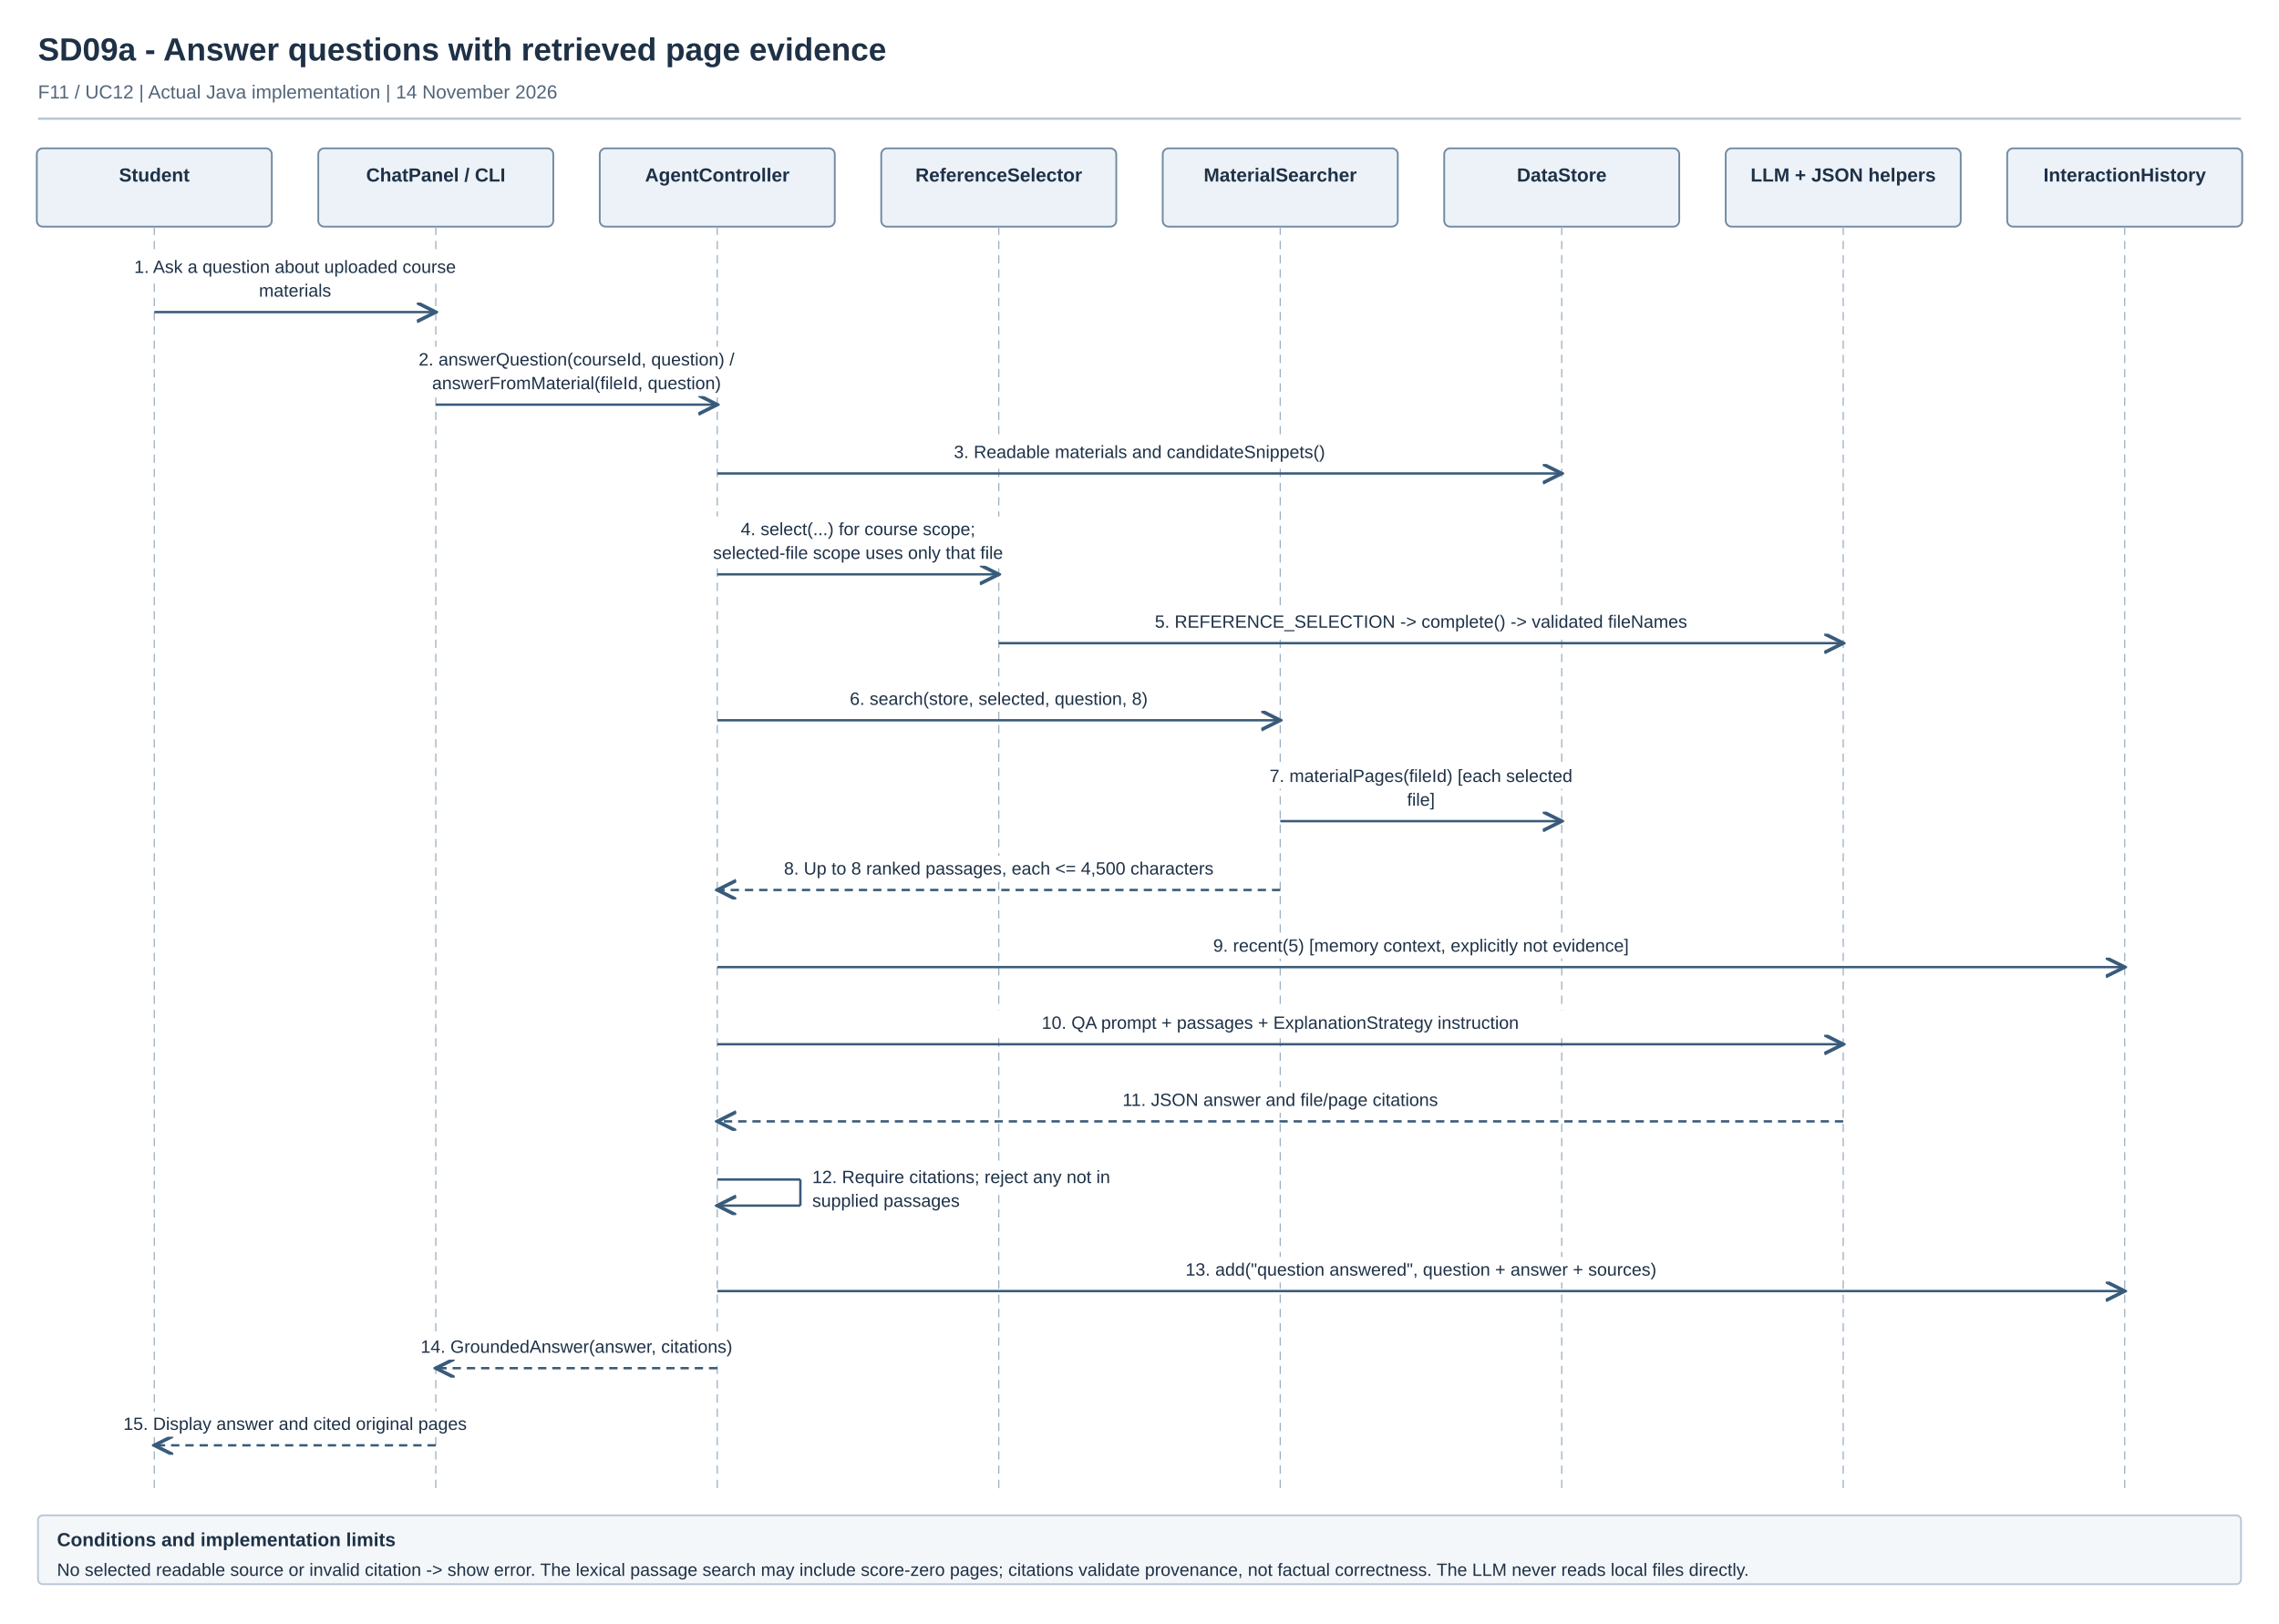
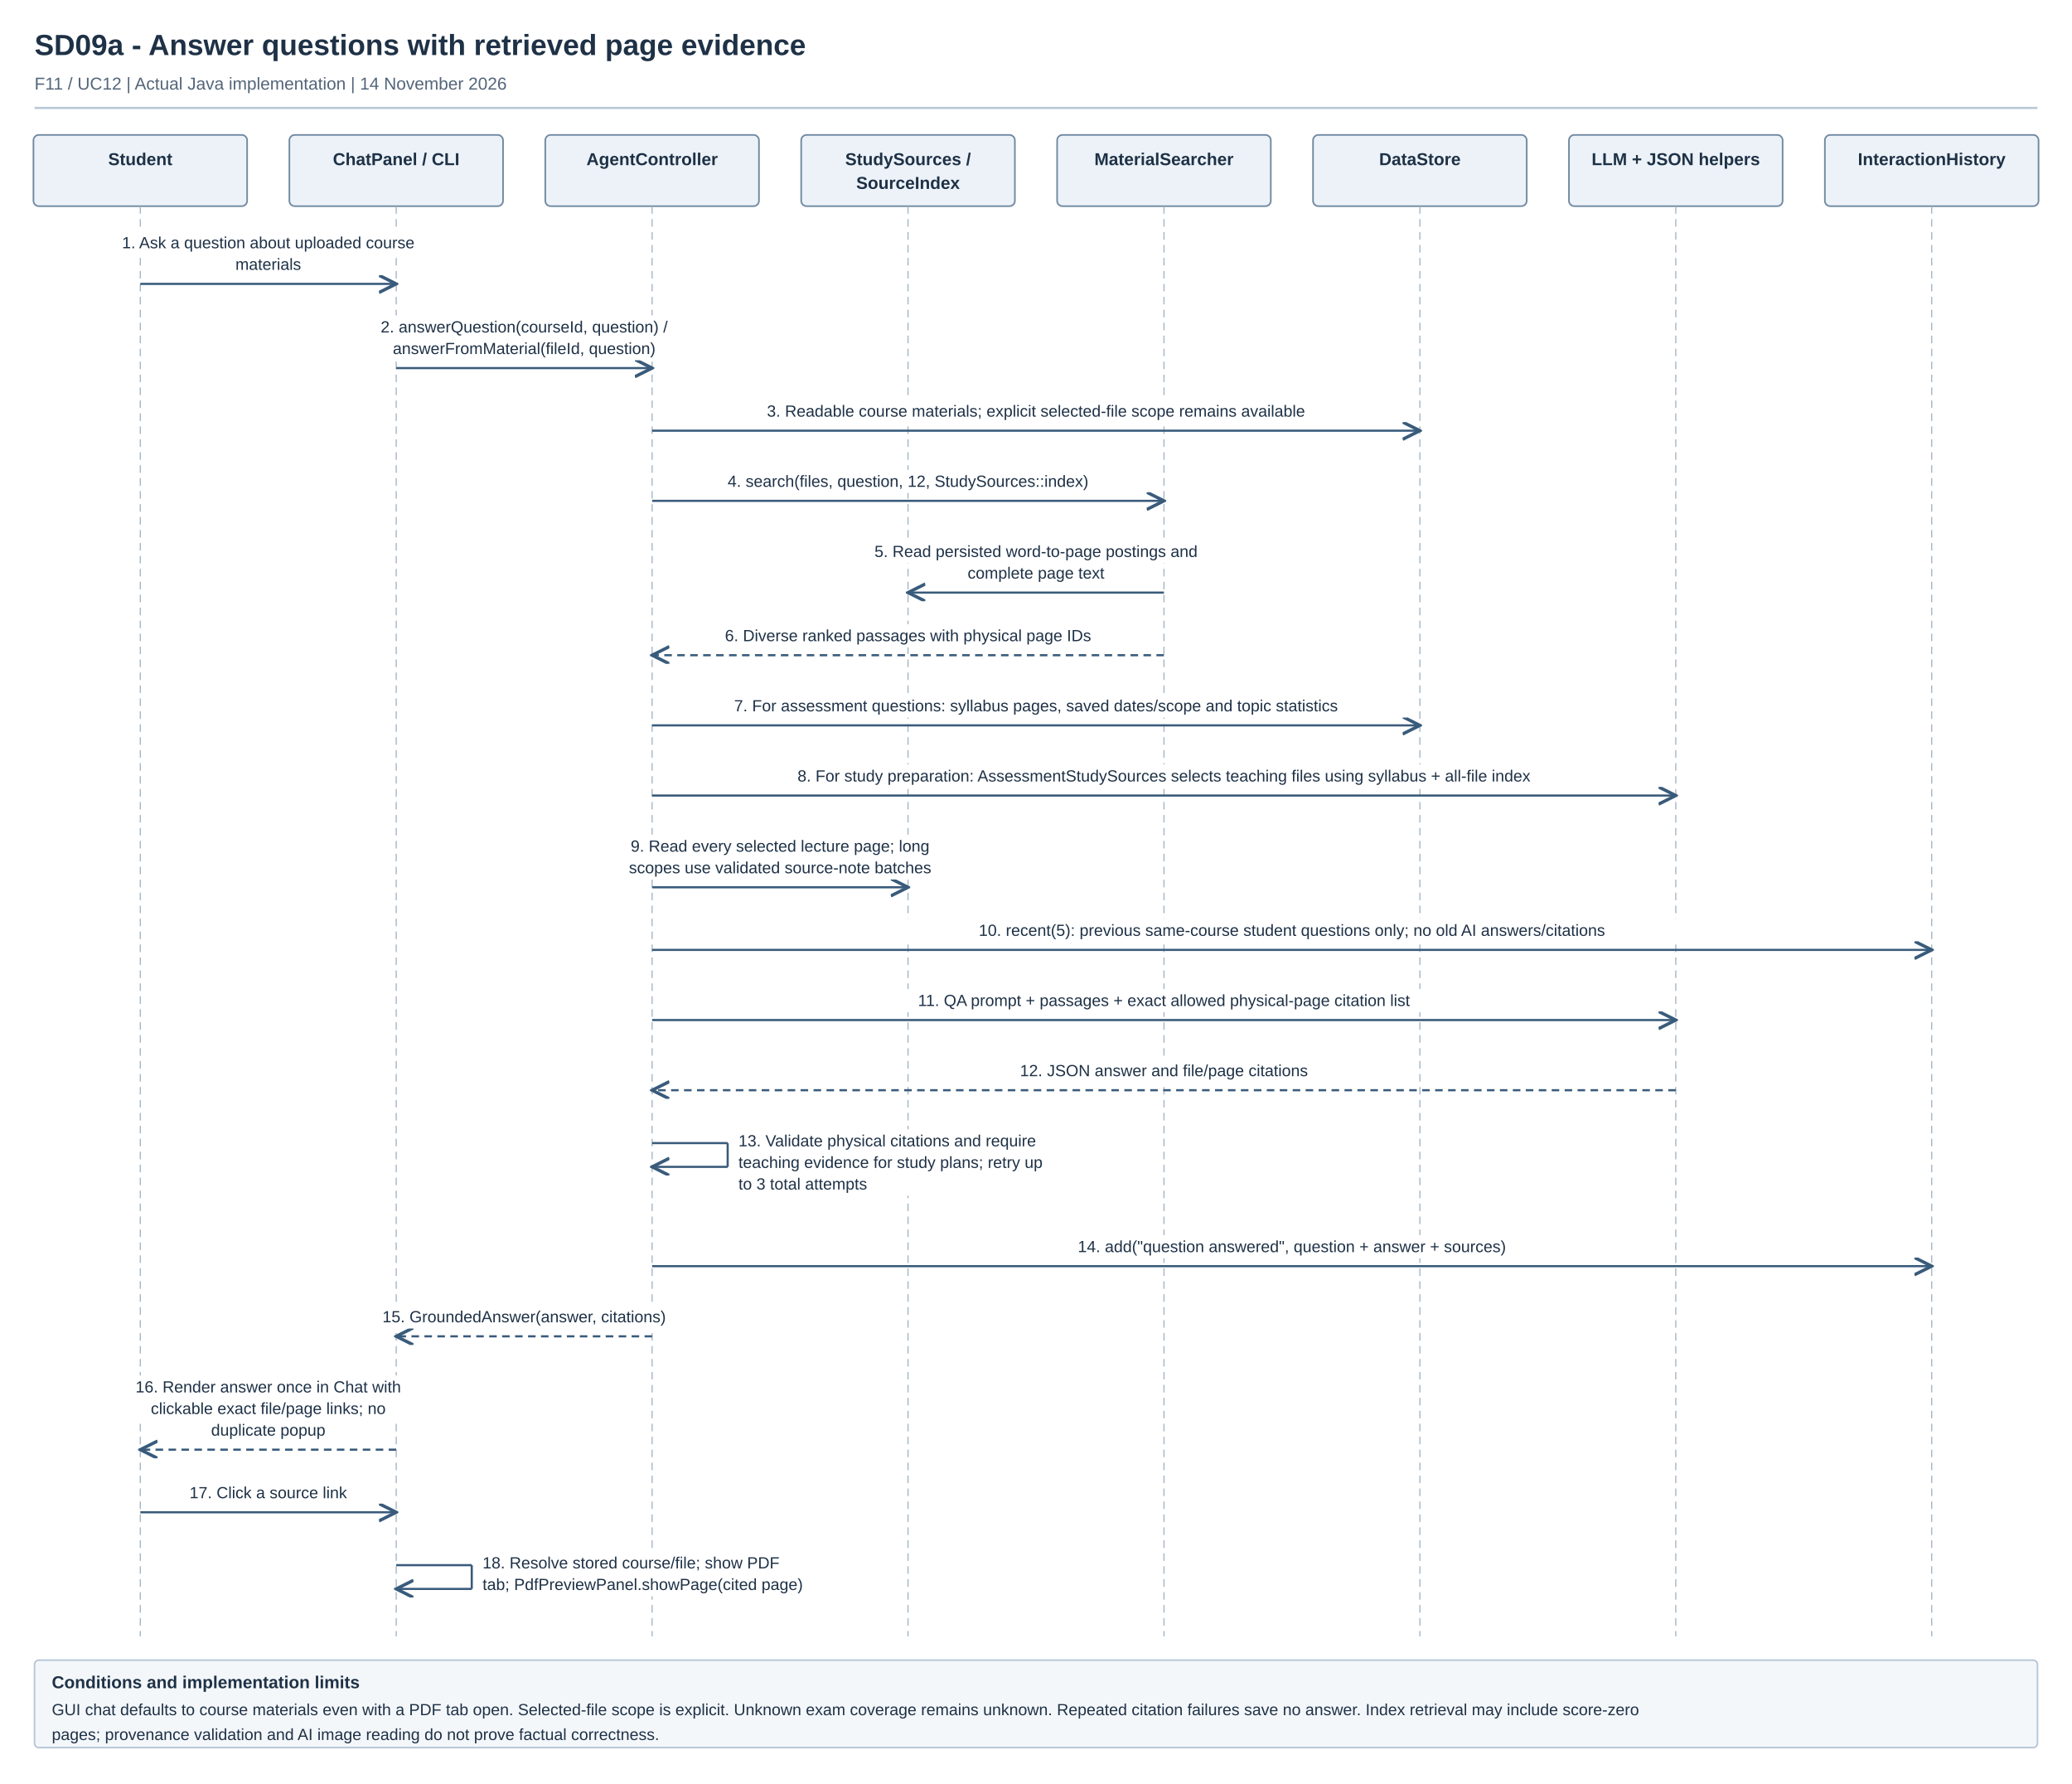
- <svg xmlns="http://www.w3.org/2000/svg" width="1920" height="1368" viewBox="0 0 1920 1368">
+ <svg xmlns="http://www.w3.org/2000/svg" width="1920" height="1652" viewBox="0 0 1920 1652">
  <defs>
    <marker id="arrow" markerWidth="9" markerHeight="9" refX="8" refY="4" orient="auto">
      <path d="M0,0 L8,4 L0,8" fill="none" stroke="#395b7b" stroke-width="1.5" />
    </marker>
  </defs>
-   <rect x="0" y="0" width="1920" height="1368" rx="0" fill="#ffffff" stroke="#ffffff" stroke-width="1.5" />
+   <rect x="0" y="0" width="1920" height="1652" rx="0" fill="#ffffff" stroke="#ffffff" stroke-width="1.5" />
  <text x="32" y="51" text-anchor="start" font-family="Segoe UI,Arial,sans-serif" font-size="27" font-weight="700" fill="#1e3146">SD09a - Answer questions with retrieved page evidence</text>
  <text x="32" y="83" text-anchor="start" font-family="Segoe UI,Arial,sans-serif" font-size="16" font-weight="400" fill="#536579">F11 / UC12 | Actual Java implementation | 14 November 2026</text>
  <line x1="32" y1="100" x2="1888" y2="100" stroke="#b8c7d7" stroke-width="2" />
  <rect x="31.0" y="125" width="198" height="66" rx="5" fill="#ecf2f8" stroke="#718aa1" stroke-width="1.5" />
  <text x="130.0" y="153" text-anchor="middle" font-family="Segoe UI,Arial,sans-serif" font-size="16" font-weight="700" fill="#1e3146">Student</text>
-   <line x1="130.0" y1="191" x2="130.0" y2="1255" stroke="#9db0c1" stroke-width="1" stroke-dasharray="7 5" />
+   <line x1="130.0" y1="191" x2="130.0" y2="1516" stroke="#9db0c1" stroke-width="1" stroke-dasharray="7 5" />
  <rect x="268.143" y="125" width="198" height="66" rx="5" fill="#ecf2f8" stroke="#718aa1" stroke-width="1.5" />
  <text x="367.143" y="153" text-anchor="middle" font-family="Segoe UI,Arial,sans-serif" font-size="16" font-weight="700" fill="#1e3146">ChatPanel / CLI</text>
-   <line x1="367.143" y1="191" x2="367.143" y2="1255" stroke="#9db0c1" stroke-width="1" stroke-dasharray="7 5" />
+   <line x1="367.143" y1="191" x2="367.143" y2="1516" stroke="#9db0c1" stroke-width="1" stroke-dasharray="7 5" />
  <rect x="505.286" y="125" width="198" height="66" rx="5" fill="#ecf2f8" stroke="#718aa1" stroke-width="1.5" />
  <text x="604.286" y="153" text-anchor="middle" font-family="Segoe UI,Arial,sans-serif" font-size="16" font-weight="700" fill="#1e3146">AgentController</text>
-   <line x1="604.286" y1="191" x2="604.286" y2="1255" stroke="#9db0c1" stroke-width="1" stroke-dasharray="7 5" />
+   <line x1="604.286" y1="191" x2="604.286" y2="1516" stroke="#9db0c1" stroke-width="1" stroke-dasharray="7 5" />
  <rect x="742.429" y="125" width="198" height="66" rx="5" fill="#ecf2f8" stroke="#718aa1" stroke-width="1.5" />
-   <text x="841.429" y="153" text-anchor="middle" font-family="Segoe UI,Arial,sans-serif" font-size="16" font-weight="700" fill="#1e3146">ReferenceSelector</text>
-   <line x1="841.429" y1="191" x2="841.429" y2="1255" stroke="#9db0c1" stroke-width="1" stroke-dasharray="7 5" />
+   <text x="841.429" y="153" text-anchor="middle" font-family="Segoe UI,Arial,sans-serif" font-size="16" font-weight="700" fill="#1e3146">StudySources /</text>
+   <text x="841.429" y="175" text-anchor="middle" font-family="Segoe UI,Arial,sans-serif" font-size="16" font-weight="700" fill="#1e3146">SourceIndex</text>
+   <line x1="841.429" y1="191" x2="841.429" y2="1516" stroke="#9db0c1" stroke-width="1" stroke-dasharray="7 5" />
  <rect x="979.571" y="125" width="198" height="66" rx="5" fill="#ecf2f8" stroke="#718aa1" stroke-width="1.5" />
  <text x="1078.571" y="153" text-anchor="middle" font-family="Segoe UI,Arial,sans-serif" font-size="16" font-weight="700" fill="#1e3146">MaterialSearcher</text>
-   <line x1="1078.571" y1="191" x2="1078.571" y2="1255" stroke="#9db0c1" stroke-width="1" stroke-dasharray="7 5" />
+   <line x1="1078.571" y1="191" x2="1078.571" y2="1516" stroke="#9db0c1" stroke-width="1" stroke-dasharray="7 5" />
  <rect x="1216.714" y="125" width="198" height="66" rx="5" fill="#ecf2f8" stroke="#718aa1" stroke-width="1.5" />
  <text x="1315.714" y="153" text-anchor="middle" font-family="Segoe UI,Arial,sans-serif" font-size="16" font-weight="700" fill="#1e3146">DataStore</text>
-   <line x1="1315.714" y1="191" x2="1315.714" y2="1255" stroke="#9db0c1" stroke-width="1" stroke-dasharray="7 5" />
+   <line x1="1315.714" y1="191" x2="1315.714" y2="1516" stroke="#9db0c1" stroke-width="1" stroke-dasharray="7 5" />
  <rect x="1453.857" y="125" width="198" height="66" rx="5" fill="#ecf2f8" stroke="#718aa1" stroke-width="1.5" />
  <text x="1552.857" y="153" text-anchor="middle" font-family="Segoe UI,Arial,sans-serif" font-size="16" font-weight="700" fill="#1e3146">LLM + JSON helpers</text>
-   <line x1="1552.857" y1="191" x2="1552.857" y2="1255" stroke="#9db0c1" stroke-width="1" stroke-dasharray="7 5" />
+   <line x1="1552.857" y1="191" x2="1552.857" y2="1516" stroke="#9db0c1" stroke-width="1" stroke-dasharray="7 5" />
  <rect x="1691.0" y="125" width="198" height="66" rx="5" fill="#ecf2f8" stroke="#718aa1" stroke-width="1.5" />
  <text x="1790.0" y="153" text-anchor="middle" font-family="Segoe UI,Arial,sans-serif" font-size="16" font-weight="700" fill="#1e3146">InteractionHistory</text>
-   <line x1="1790.0" y1="191" x2="1790.0" y2="1255" stroke="#9db0c1" stroke-width="1" stroke-dasharray="7 5" />
+   <line x1="1790.0" y1="191" x2="1790.0" y2="1516" stroke="#9db0c1" stroke-width="1" stroke-dasharray="7 5" />
  <line x1="130.0" y1="263" x2="367.143" y2="263" stroke="#395b7b" stroke-width="2" marker-end="url(#arrow)" />
  <rect x="85.671" y="215" width="325.8" height="20" rx="0" fill="#ffffff" stroke="#ffffff" stroke-width="1.5" />
  <text x="248.571" y="230" text-anchor="middle" font-family="Segoe UI,Arial,sans-serif" font-size="15" font-weight="400" fill="#1e3146">1. Ask a question about uploaded course</text>
  <rect x="208.671" y="235" width="79.8" height="20" rx="0" fill="#ffffff" stroke="#ffffff" stroke-width="1.5" />
  <text x="248.571" y="250" text-anchor="middle" font-family="Segoe UI,Arial,sans-serif" font-size="15" font-weight="400" fill="#1e3146">materials</text>
  <line x1="367.143" y1="341" x2="604.286" y2="341" stroke="#395b7b" stroke-width="2" marker-end="url(#arrow)" />
  <rect x="322.814" y="293" width="325.8" height="20" rx="0" fill="#ffffff" stroke="#ffffff" stroke-width="1.5" />
  <text x="485.714" y="308" text-anchor="middle" font-family="Segoe UI,Arial,sans-serif" font-size="15" font-weight="400" fill="#1e3146">2. answerQuestion(courseId, question) /</text>
  <rect x="335.114" y="313" width="301.2" height="20" rx="0" fill="#ffffff" stroke="#ffffff" stroke-width="1.5" />
  <text x="485.714" y="328" text-anchor="middle" font-family="Segoe UI,Arial,sans-serif" font-size="15" font-weight="400" fill="#1e3146">answerFromMaterial(fileId, question)</text>
  <line x1="604.286" y1="399" x2="1315.714" y2="399" stroke="#395b7b" stroke-width="2" marker-end="url(#arrow)" />
-   <rect x="772.5" y="371" width="375" height="20" rx="0" fill="#ffffff" stroke="#ffffff" stroke-width="1.5" />
-   <text x="960.0" y="386" text-anchor="middle" font-family="Segoe UI,Arial,sans-serif" font-size="15" font-weight="400" fill="#1e3146">3. Readable materials and candidateSnippets()</text>
-   <line x1="604.286" y1="484" x2="841.429" y2="484" stroke="#395b7b" stroke-width="2" marker-end="url(#arrow)" />
-   <rect x="588.657" y="436" width="268.4" height="20" rx="0" fill="#ffffff" stroke="#ffffff" stroke-width="1.5" />
-   <text x="722.857" y="451" text-anchor="middle" font-family="Segoe UI,Arial,sans-serif" font-size="15" font-weight="400" fill="#1e3146">4. select(...) for course scope;</text>
-   <rect x="559.957" y="456" width="325.8" height="20" rx="0" fill="#ffffff" stroke="#ffffff" stroke-width="1.5" />
-   <text x="722.857" y="471" text-anchor="middle" font-family="Segoe UI,Arial,sans-serif" font-size="15" font-weight="400" fill="#1e3146">selected-file scope uses only that file</text>
-   <line x1="841.429" y1="542" x2="1552.857" y2="542" stroke="#395b7b" stroke-width="2" marker-end="url(#arrow)" />
-   <rect x="952.243" y="514" width="489.8" height="20" rx="0" fill="#ffffff" stroke="#ffffff" stroke-width="1.5" />
-   <text x="1197.143" y="529" text-anchor="middle" font-family="Segoe UI,Arial,sans-serif" font-size="15" font-weight="400" fill="#1e3146">5. REFERENCE_SELECTION -&gt; complete() -&gt; validated fileNames</text>
-   <line x1="604.286" y1="607" x2="1078.571" y2="607" stroke="#395b7b" stroke-width="2" marker-end="url(#arrow)" />
-   <rect x="678.529" y="579" width="325.8" height="20" rx="0" fill="#ffffff" stroke="#ffffff" stroke-width="1.5" />
-   <text x="841.429" y="594" text-anchor="middle" font-family="Segoe UI,Arial,sans-serif" font-size="15" font-weight="400" fill="#1e3146">6. search(store, selected, question, 8)</text>
-   <line x1="1078.571" y1="692" x2="1315.714" y2="692" stroke="#395b7b" stroke-width="2" marker-end="url(#arrow)" />
-   <rect x="1034.243" y="644" width="325.8" height="20" rx="0" fill="#ffffff" stroke="#ffffff" stroke-width="1.5" />
-   <text x="1197.143" y="659" text-anchor="middle" font-family="Segoe UI,Arial,sans-serif" font-size="15" font-weight="400" fill="#1e3146">7. materialPages(fileId) [each selected</text>
-   <rect x="1173.643" y="664" width="47.0" height="20" rx="0" fill="#ffffff" stroke="#ffffff" stroke-width="1.5" />
-   <text x="1197.143" y="679" text-anchor="middle" font-family="Segoe UI,Arial,sans-serif" font-size="15" font-weight="400" fill="#1e3146">file]</text>
-   <line x1="1078.571" y1="750" x2="604.286" y2="750" stroke="#395b7b" stroke-width="2" stroke-dasharray="7 5" marker-end="url(#arrow)" />
-   <rect x="625.229" y="722" width="432.4" height="20" rx="0" fill="#ffffff" stroke="#ffffff" stroke-width="1.5" />
-   <text x="841.429" y="737" text-anchor="middle" font-family="Segoe UI,Arial,sans-serif" font-size="15" font-weight="400" fill="#1e3146">8. Up to 8 ranked passages, each &lt;= 4,500 characters</text>
-   <line x1="604.286" y1="815" x2="1790.0" y2="815" stroke="#395b7b" stroke-width="2" marker-end="url(#arrow)" />
-   <rect x="972.743" y="787" width="448.8" height="20" rx="0" fill="#ffffff" stroke="#ffffff" stroke-width="1.5" />
-   <text x="1197.143" y="802" text-anchor="middle" font-family="Segoe UI,Arial,sans-serif" font-size="15" font-weight="400" fill="#1e3146">9. recent(5) [memory context, explicitly not evidence]</text>
-   <line x1="604.286" y1="880" x2="1552.857" y2="880" stroke="#395b7b" stroke-width="2" marker-end="url(#arrow)" />
-   <rect x="837.771" y="852" width="481.6" height="20" rx="0" fill="#ffffff" stroke="#ffffff" stroke-width="1.5" />
-   <text x="1078.571" y="867" text-anchor="middle" font-family="Segoe UI,Arial,sans-serif" font-size="15" font-weight="400" fill="#1e3146">10. QA prompt + passages + ExplanationStrategy instruction</text>
-   <line x1="1552.857" y1="945" x2="604.286" y2="945" stroke="#395b7b" stroke-width="2" stroke-dasharray="7 5" marker-end="url(#arrow)" />
-   <rect x="915.671" y="917" width="325.8" height="20" rx="0" fill="#ffffff" stroke="#ffffff" stroke-width="1.5" />
-   <text x="1078.571" y="932" text-anchor="middle" font-family="Segoe UI,Arial,sans-serif" font-size="15" font-weight="400" fill="#1e3146">11. JSON answer and file/page citations</text>
-   <line x1="604.286" y1="994" x2="674.286" y2="994" stroke="#395b7b" stroke-width="2" />
-   <line x1="674.286" y1="994" x2="674.286" y2="1016" stroke="#395b7b" stroke-width="2" />
-   <line x1="674.286" y1="1016" x2="604.286" y2="1016" stroke="#395b7b" stroke-width="2" marker-end="url(#arrow)" />
-   <rect x="681.286" y="982" width="334.0" height="20" rx="0" fill="#ffffff" stroke="#ffffff" stroke-width="1.5" />
-   <text x="684.286" y="997" text-anchor="start" font-family="Segoe UI,Arial,sans-serif" font-size="15" font-weight="400" fill="#1e3146">12. Require citations; reject any not in</text>
-   <rect x="681.286" y="1002" width="145.4" height="20" rx="0" fill="#ffffff" stroke="#ffffff" stroke-width="1.5" />
-   <text x="684.286" y="1017" text-anchor="start" font-family="Segoe UI,Arial,sans-serif" font-size="15" font-weight="400" fill="#1e3146">supplied passages</text>
-   <line x1="604.286" y1="1088" x2="1790.0" y2="1088" stroke="#395b7b" stroke-width="2" marker-end="url(#arrow)" />
-   <rect x="960.443" y="1060" width="473.4" height="20" rx="0" fill="#ffffff" stroke="#ffffff" stroke-width="1.5" />
-   <text x="1197.143" y="1075" text-anchor="middle" font-family="Segoe UI,Arial,sans-serif" font-size="15" font-weight="400" fill="#1e3146">13. add("question answered", question + answer + sources)</text>
-   <line x1="604.286" y1="1153" x2="367.143" y2="1153" stroke="#395b7b" stroke-width="2" stroke-dasharray="7 5" marker-end="url(#arrow)" />
-   <rect x="331.014" y="1125" width="309.4" height="20" rx="0" fill="#ffffff" stroke="#ffffff" stroke-width="1.5" />
-   <text x="485.714" y="1140" text-anchor="middle" font-family="Segoe UI,Arial,sans-serif" font-size="15" font-weight="400" fill="#1e3146">14. GroundedAnswer(answer, citations)</text>
-   <line x1="367.143" y1="1218" x2="130.0" y2="1218" stroke="#395b7b" stroke-width="2" stroke-dasharray="7 5" marker-end="url(#arrow)" />
-   <rect x="69.271" y="1190" width="358.6" height="20" rx="0" fill="#ffffff" stroke="#ffffff" stroke-width="1.5" />
-   <text x="248.571" y="1205" text-anchor="middle" font-family="Segoe UI,Arial,sans-serif" font-size="15" font-weight="400" fill="#1e3146">15. Display answer and cited original pages</text>
-   <rect x="32" y="1277" width="1856" height="58" rx="4" fill="#f4f7fa" stroke="#b8c7d7" stroke-width="1.5" />
-   <text x="48" y="1303" text-anchor="start" font-family="Segoe UI,Arial,sans-serif" font-size="16" font-weight="700" fill="#1e3146">Conditions and implementation limits</text>
-   <text x="48" y="1328" text-anchor="start" font-family="Segoe UI,Arial,sans-serif" font-size="15" font-weight="400" fill="#1e3146">No selected readable source or invalid citation -&gt; show error. The lexical passage search may include score-zero pages; citations validate provenance, not factual correctness. The LLM never reads local files directly.</text>
+   <rect x="645.4" y="371" width="629.2" height="20" rx="0" fill="#ffffff" stroke="#ffffff" stroke-width="1.5" />
+   <text x="960.0" y="386" text-anchor="middle" font-family="Segoe UI,Arial,sans-serif" font-size="15" font-weight="400" fill="#1e3146">3. Readable course materials; explicit selected-file scope remains available</text>
+   <line x1="604.286" y1="464" x2="1078.571" y2="464" stroke="#395b7b" stroke-width="2" marker-end="url(#arrow)" />
+   <rect x="629.329" y="436" width="424.2" height="20" rx="0" fill="#ffffff" stroke="#ffffff" stroke-width="1.5" />
+   <text x="841.429" y="451" text-anchor="middle" font-family="Segoe UI,Arial,sans-serif" font-size="15" font-weight="400" fill="#1e3146">4. search(files, question, 12, StudySources::index)</text>
+   <line x1="1078.571" y1="549" x2="841.429" y2="549" stroke="#395b7b" stroke-width="2" marker-end="url(#arrow)" />
+   <rect x="780.7" y="501" width="358.6" height="20" rx="0" fill="#ffffff" stroke="#ffffff" stroke-width="1.5" />
+   <text x="960.0" y="516" text-anchor="middle" font-family="Segoe UI,Arial,sans-serif" font-size="15" font-weight="400" fill="#1e3146">5. Read persisted word-to-page postings and</text>
+   <rect x="883.2" y="521" width="153.6" height="20" rx="0" fill="#ffffff" stroke="#ffffff" stroke-width="1.5" />
+   <text x="960.0" y="536" text-anchor="middle" font-family="Segoe UI,Arial,sans-serif" font-size="15" font-weight="400" fill="#1e3146">complete page text</text>
+   <line x1="1078.571" y1="607" x2="604.286" y2="607" stroke="#395b7b" stroke-width="2" stroke-dasharray="7 5" marker-end="url(#arrow)" />
+   <rect x="637.529" y="579" width="407.8" height="20" rx="0" fill="#ffffff" stroke="#ffffff" stroke-width="1.5" />
+   <text x="841.429" y="594" text-anchor="middle" font-family="Segoe UI,Arial,sans-serif" font-size="15" font-weight="400" fill="#1e3146">6. Diverse ranked passages with physical page IDs</text>
+   <line x1="604.286" y1="672" x2="1315.714" y2="672" stroke="#395b7b" stroke-width="2" marker-end="url(#arrow)" />
+   <rect x="616.7" y="644" width="686.6" height="20" rx="0" fill="#ffffff" stroke="#ffffff" stroke-width="1.5" />
+   <text x="960.0" y="659" text-anchor="middle" font-family="Segoe UI,Arial,sans-serif" font-size="15" font-weight="400" fill="#1e3146">7. For assessment questions: syllabus pages, saved dates/scope and topic statistics</text>
+   <line x1="604.286" y1="737" x2="1552.857" y2="737" stroke="#395b7b" stroke-width="2" marker-end="url(#arrow)" />
+   <rect x="653.271" y="709" width="850.6" height="20" rx="0" fill="#ffffff" stroke="#ffffff" stroke-width="1.5" />
+   <text x="1078.571" y="724" text-anchor="middle" font-family="Segoe UI,Arial,sans-serif" font-size="15" font-weight="400" fill="#1e3146">8. For study preparation: AssessmentStudySources selects teaching files using syllabus + all-file index</text>
+   <line x1="604.286" y1="822" x2="841.429" y2="822" stroke="#395b7b" stroke-width="2" marker-end="url(#arrow)" />
+   <rect x="551.757" y="774" width="342.2" height="20" rx="0" fill="#ffffff" stroke="#ffffff" stroke-width="1.5" />
+   <text x="722.857" y="789" text-anchor="middle" font-family="Segoe UI,Arial,sans-serif" font-size="15" font-weight="400" fill="#1e3146">9. Read every selected lecture page; long</text>
+   <rect x="555.857" y="794" width="334.0" height="20" rx="0" fill="#ffffff" stroke="#ffffff" stroke-width="1.5" />
+   <text x="722.857" y="809" text-anchor="middle" font-family="Segoe UI,Arial,sans-serif" font-size="15" font-weight="400" fill="#1e3146">scopes use validated source-note batches</text>
+   <line x1="604.286" y1="880" x2="1790.0" y2="880" stroke="#395b7b" stroke-width="2" marker-end="url(#arrow)" />
+   <rect x="837.443" y="852" width="719.4" height="20" rx="0" fill="#ffffff" stroke="#ffffff" stroke-width="1.5" />
+   <text x="1197.143" y="867" text-anchor="middle" font-family="Segoe UI,Arial,sans-serif" font-size="15" font-weight="400" fill="#1e3146">10. recent(5): previous same-course student questions only; no old AI answers/citations</text>
+   <line x1="604.286" y1="945" x2="1552.857" y2="945" stroke="#395b7b" stroke-width="2" marker-end="url(#arrow)" />
+   <rect x="796.771" y="917" width="563.6" height="20" rx="0" fill="#ffffff" stroke="#ffffff" stroke-width="1.5" />
+   <text x="1078.571" y="932" text-anchor="middle" font-family="Segoe UI,Arial,sans-serif" font-size="15" font-weight="400" fill="#1e3146">11. QA prompt + passages + exact allowed physical-page citation list</text>
+   <line x1="1552.857" y1="1010" x2="604.286" y2="1010" stroke="#395b7b" stroke-width="2" stroke-dasharray="7 5" marker-end="url(#arrow)" />
+   <rect x="915.671" y="982" width="325.8" height="20" rx="0" fill="#ffffff" stroke="#ffffff" stroke-width="1.5" />
+   <text x="1078.571" y="997" text-anchor="middle" font-family="Segoe UI,Arial,sans-serif" font-size="15" font-weight="400" fill="#1e3146">12. JSON answer and file/page citations</text>
+   <line x1="604.286" y1="1059" x2="674.286" y2="1059" stroke="#395b7b" stroke-width="2" />
+   <line x1="674.286" y1="1059" x2="674.286" y2="1081" stroke="#395b7b" stroke-width="2" />
+   <line x1="674.286" y1="1081" x2="604.286" y2="1081" stroke="#395b7b" stroke-width="2" marker-end="url(#arrow)" />
+   <rect x="681.286" y="1047" width="358.6" height="20" rx="0" fill="#ffffff" stroke="#ffffff" stroke-width="1.5" />
+   <text x="684.286" y="1062" text-anchor="start" font-family="Segoe UI,Arial,sans-serif" font-size="15" font-weight="400" fill="#1e3146">13. Validate physical citations and require</text>
+   <rect x="681.286" y="1067" width="358.6" height="20" rx="0" fill="#ffffff" stroke="#ffffff" stroke-width="1.5" />
+   <text x="684.286" y="1082" text-anchor="start" font-family="Segoe UI,Arial,sans-serif" font-size="15" font-weight="400" fill="#1e3146">teaching evidence for study plans; retry up</text>
+   <rect x="681.286" y="1087" width="161.8" height="20" rx="0" fill="#ffffff" stroke="#ffffff" stroke-width="1.5" />
+   <text x="684.286" y="1102" text-anchor="start" font-family="Segoe UI,Arial,sans-serif" font-size="15" font-weight="400" fill="#1e3146">to 3 total attempts</text>
+   <line x1="604.286" y1="1173" x2="1790.0" y2="1173" stroke="#395b7b" stroke-width="2" marker-end="url(#arrow)" />
+   <rect x="960.443" y="1145" width="473.4" height="20" rx="0" fill="#ffffff" stroke="#ffffff" stroke-width="1.5" />
+   <text x="1197.143" y="1160" text-anchor="middle" font-family="Segoe UI,Arial,sans-serif" font-size="15" font-weight="400" fill="#1e3146">14. add("question answered", question + answer + sources)</text>
+   <line x1="604.286" y1="1238" x2="367.143" y2="1238" stroke="#395b7b" stroke-width="2" stroke-dasharray="7 5" marker-end="url(#arrow)" />
+   <rect x="331.014" y="1210" width="309.4" height="20" rx="0" fill="#ffffff" stroke="#ffffff" stroke-width="1.5" />
+   <text x="485.714" y="1225" text-anchor="middle" font-family="Segoe UI,Arial,sans-serif" font-size="15" font-weight="400" fill="#1e3146">15. GroundedAnswer(answer, citations)</text>
+   <line x1="367.143" y1="1343" x2="130.0" y2="1343" stroke="#395b7b" stroke-width="2" stroke-dasharray="7 5" marker-end="url(#arrow)" />
+   <rect x="102.071" y="1275" width="293.0" height="20" rx="0" fill="#ffffff" stroke="#ffffff" stroke-width="1.5" />
+   <text x="248.571" y="1290" text-anchor="middle" font-family="Segoe UI,Arial,sans-serif" font-size="15" font-weight="400" fill="#1e3146">16. Render answer once in Chat with</text>
+   <rect x="102.071" y="1295" width="293.0" height="20" rx="0" fill="#ffffff" stroke="#ffffff" stroke-width="1.5" />
+   <text x="248.571" y="1310" text-anchor="middle" font-family="Segoe UI,Arial,sans-serif" font-size="15" font-weight="400" fill="#1e3146">clickable exact file/page links; no</text>
+   <rect x="184.071" y="1315" width="129.0" height="20" rx="0" fill="#ffffff" stroke="#ffffff" stroke-width="1.5" />
+   <text x="248.571" y="1330" text-anchor="middle" font-family="Segoe UI,Arial,sans-serif" font-size="15" font-weight="400" fill="#1e3146">duplicate popup</text>
+   <line x1="130.0" y1="1401" x2="367.143" y2="1401" stroke="#395b7b" stroke-width="2" marker-end="url(#arrow)" />
+   <rect x="151.271" y="1373" width="194.6" height="20" rx="0" fill="#ffffff" stroke="#ffffff" stroke-width="1.5" />
+   <text x="248.571" y="1388" text-anchor="middle" font-family="Segoe UI,Arial,sans-serif" font-size="15" font-weight="400" fill="#1e3146">17. Click a source link</text>
+   <line x1="367.143" y1="1450" x2="437.143" y2="1450" stroke="#395b7b" stroke-width="2" />
+   <line x1="437.143" y1="1450" x2="437.143" y2="1472" stroke="#395b7b" stroke-width="2" />
+   <line x1="437.143" y1="1472" x2="367.143" y2="1472" stroke="#395b7b" stroke-width="2" marker-end="url(#arrow)" />
+   <rect x="444.143" y="1438" width="334.0" height="20" rx="0" fill="#ffffff" stroke="#ffffff" stroke-width="1.5" />
+   <text x="447.143" y="1453" text-anchor="start" font-family="Segoe UI,Arial,sans-serif" font-size="15" font-weight="400" fill="#1e3146">18. Resolve stored course/file; show PDF</text>
+   <rect x="444.143" y="1458" width="342.2" height="20" rx="0" fill="#ffffff" stroke="#ffffff" stroke-width="1.5" />
+   <text x="447.143" y="1473" text-anchor="start" font-family="Segoe UI,Arial,sans-serif" font-size="15" font-weight="400" fill="#1e3146">tab; PdfPreviewPanel.showPage(cited page)</text>
+   <rect x="32" y="1538" width="1856" height="81" rx="4" fill="#f4f7fa" stroke="#b8c7d7" stroke-width="1.5" />
+   <text x="48" y="1564" text-anchor="start" font-family="Segoe UI,Arial,sans-serif" font-size="16" font-weight="700" fill="#1e3146">Conditions and implementation limits</text>
+   <text x="48" y="1589" text-anchor="start" font-family="Segoe UI,Arial,sans-serif" font-size="15" font-weight="400" fill="#1e3146">GUI chat defaults to course materials even with a PDF tab open. Selected-file scope is explicit. Unknown exam coverage remains unknown. Repeated citation failures save no answer. Index retrieval may include score-zero</text>
+   <text x="48" y="1612" text-anchor="start" font-family="Segoe UI,Arial,sans-serif" font-size="15" font-weight="400" fill="#1e3146">pages; provenance validation and AI image reading do not prove factual correctness.</text>
</svg>
